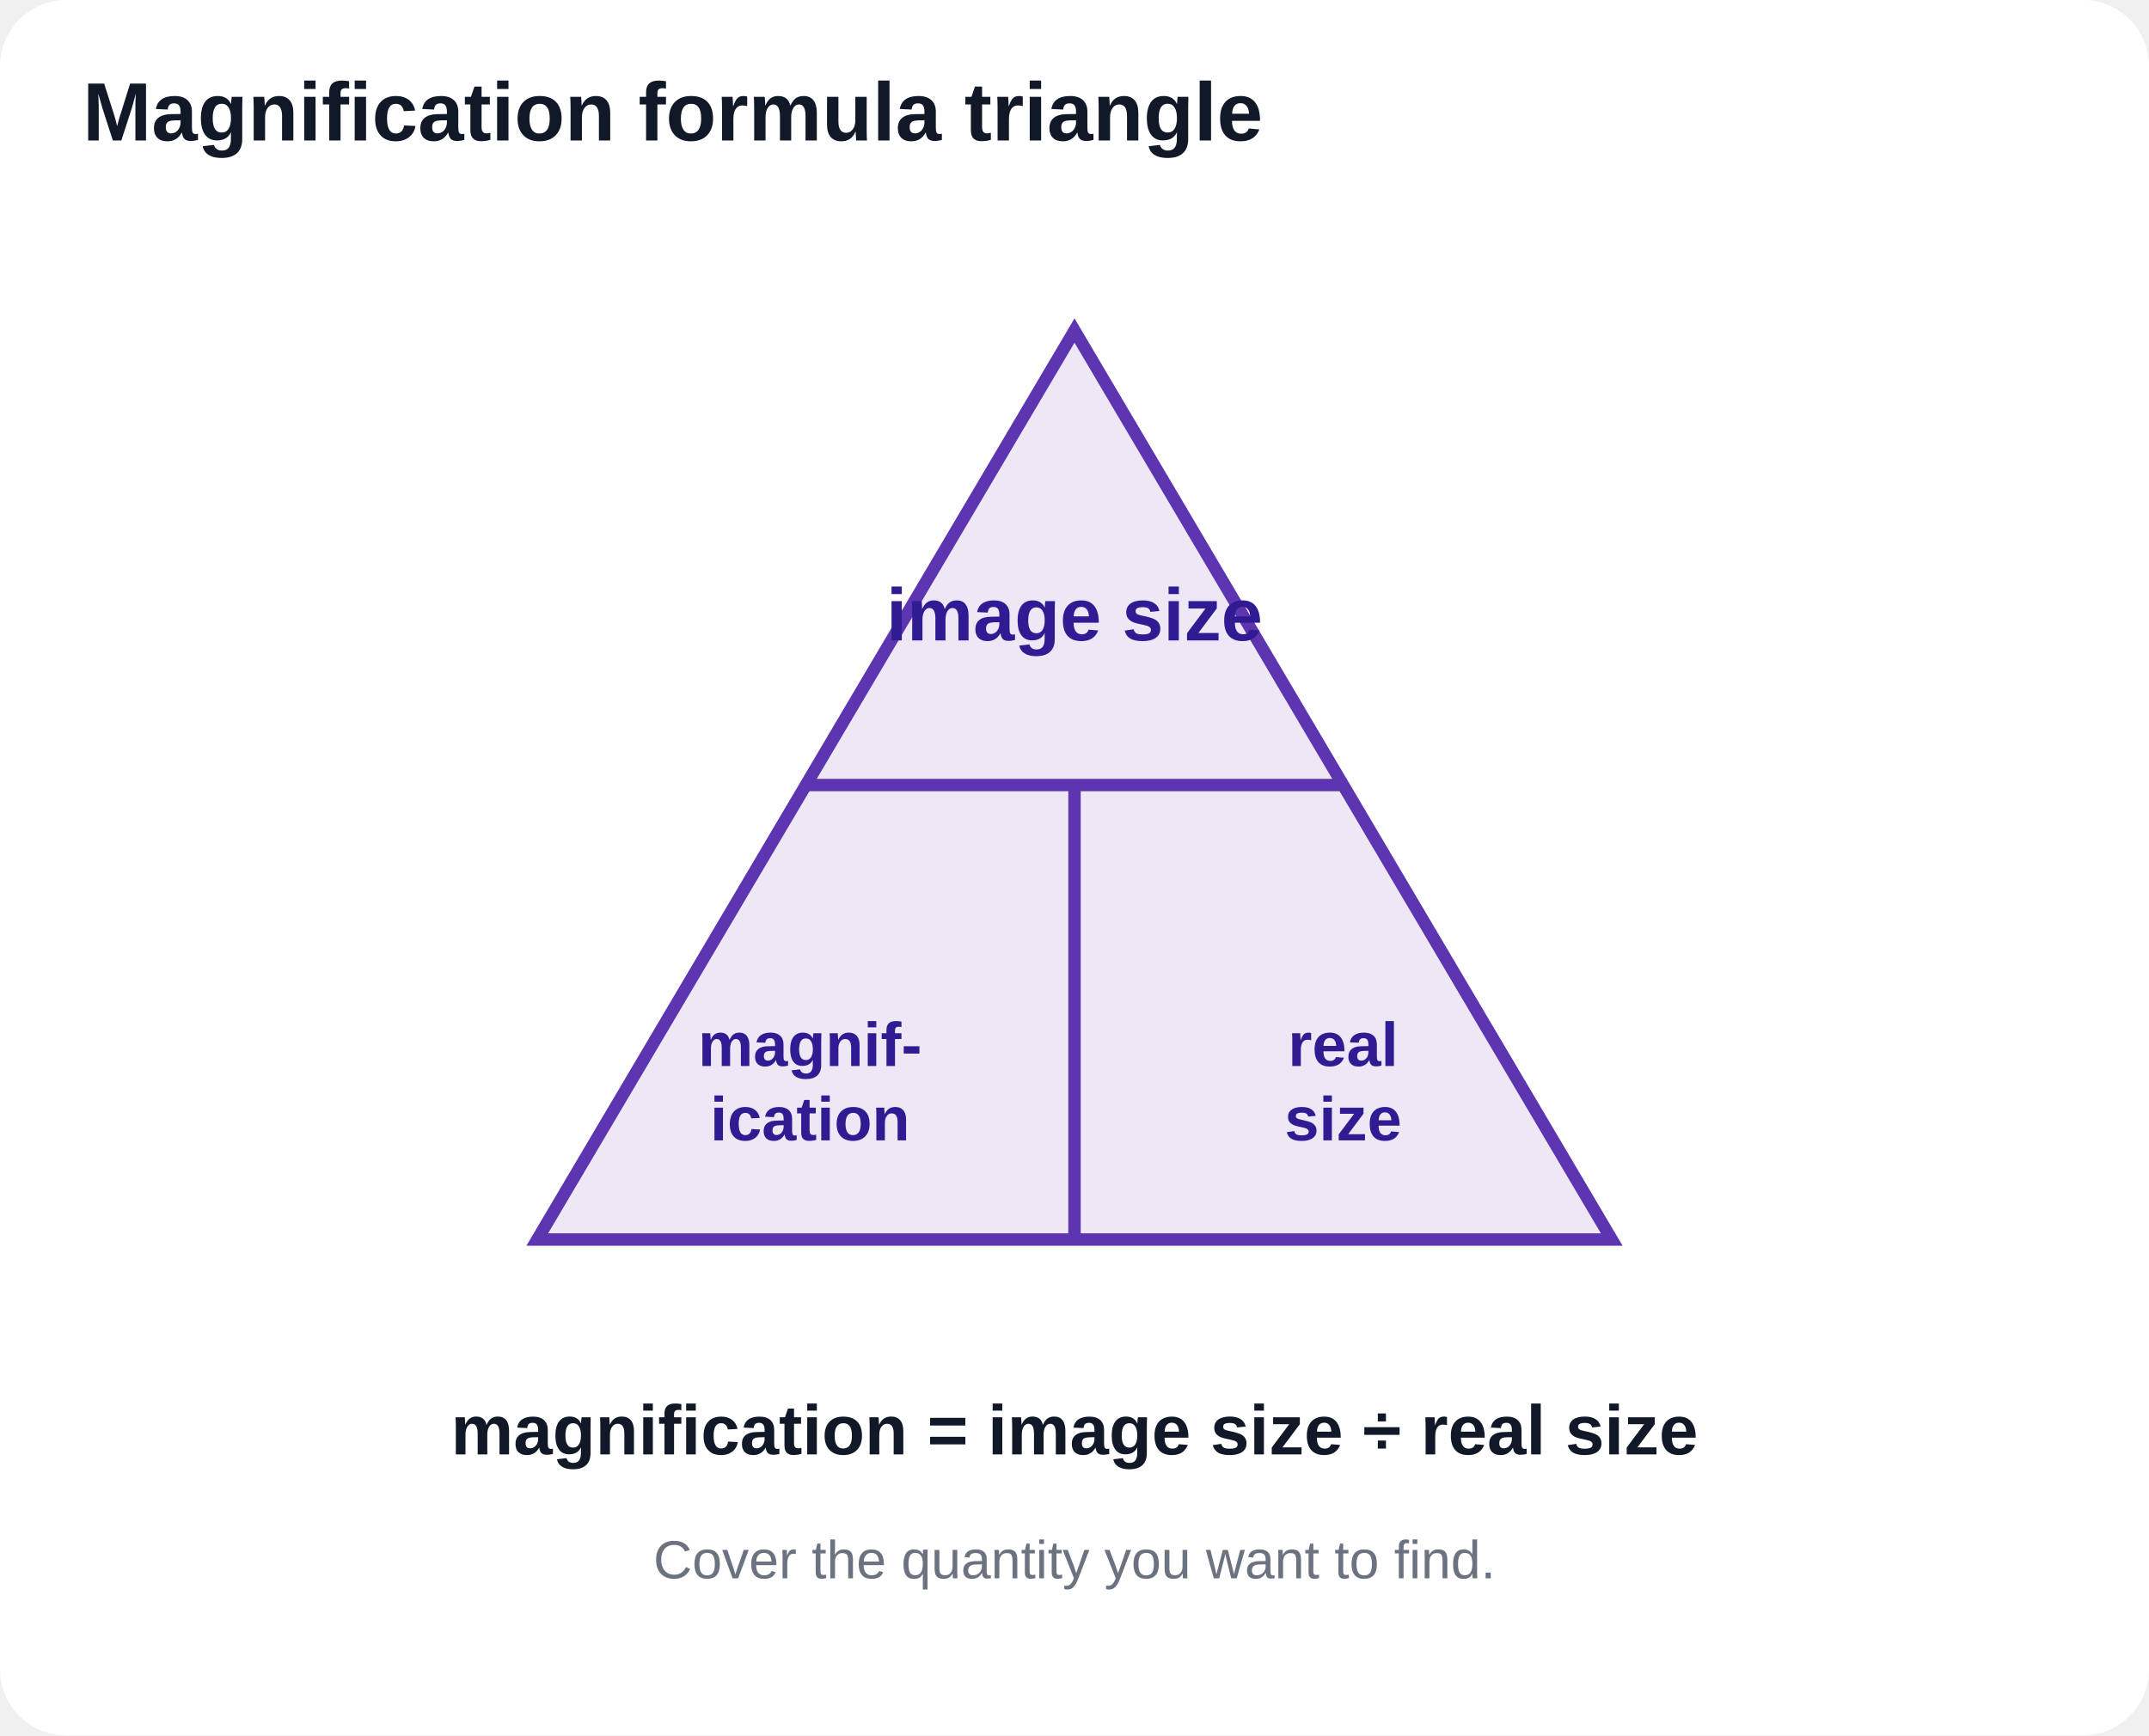
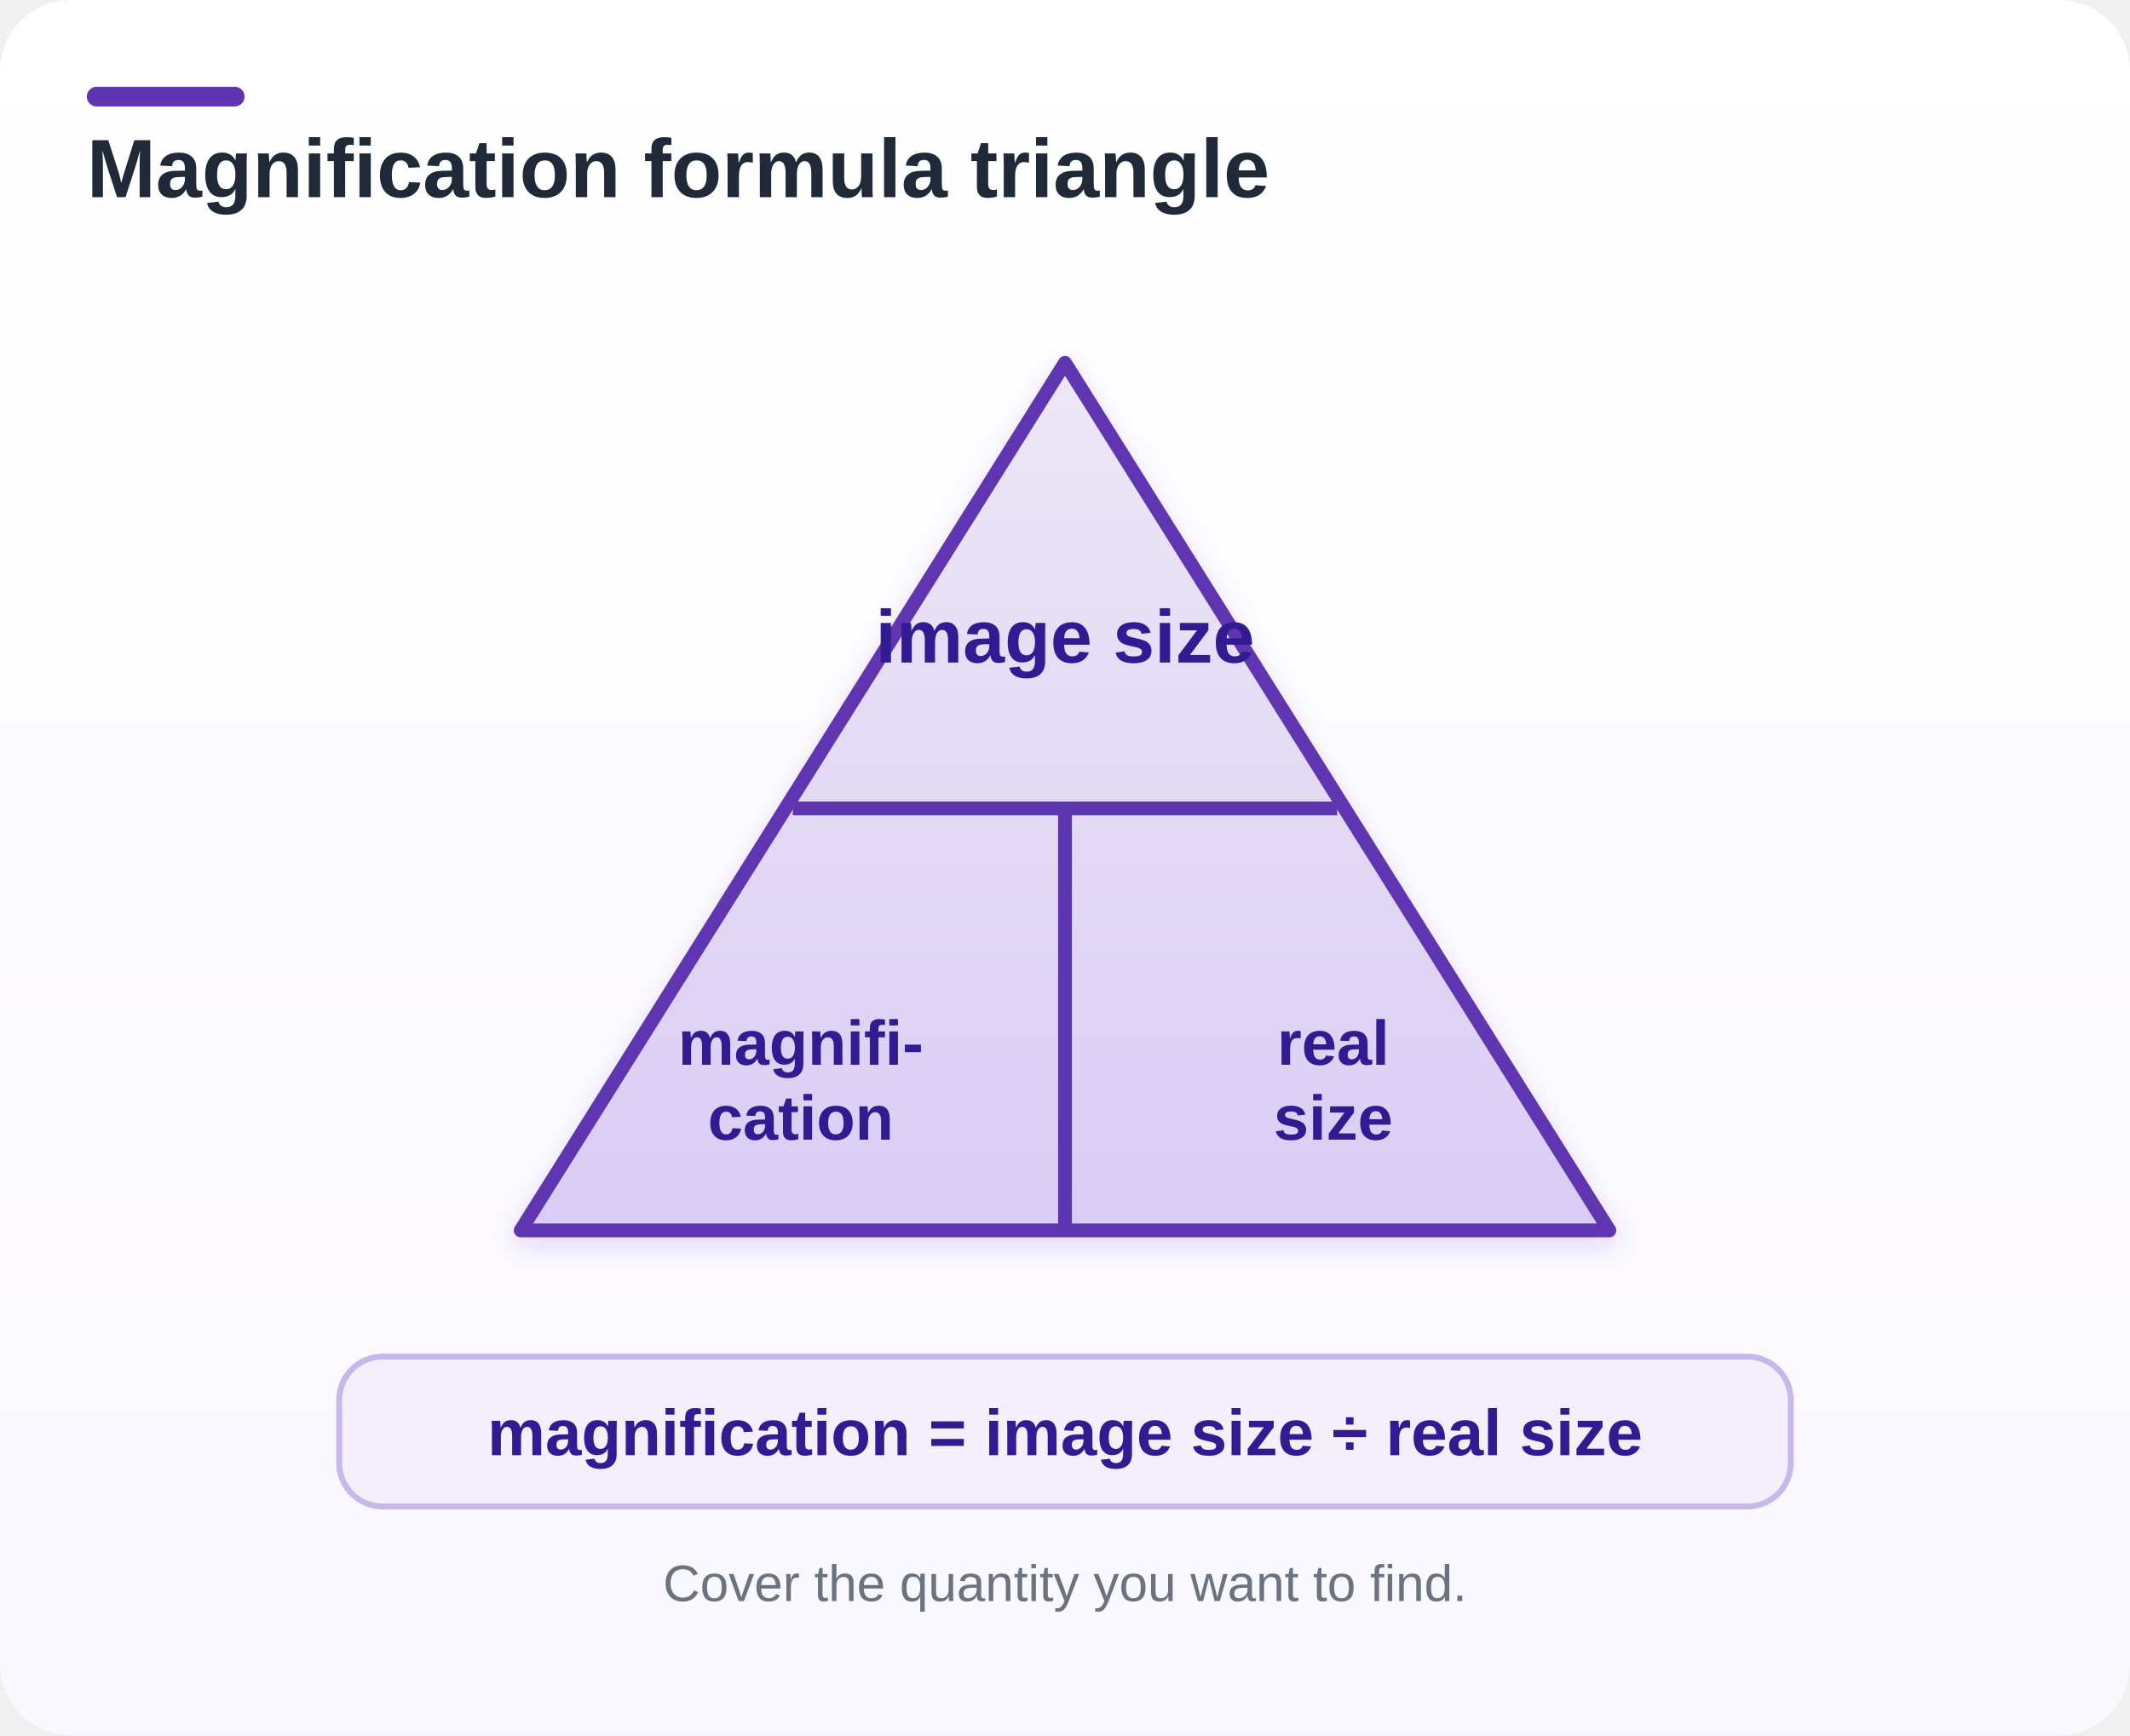
- <svg xmlns="http://www.w3.org/2000/svg" viewBox="0 0 520 420" font-family="Segoe UI, Arial, sans-serif">
-   <rect width="520" height="420" rx="16" fill="#ffffff" />
-   <text x="20" y="34" font-size="20" font-weight="700" fill="#111827">Magnification formula triangle</text>
-   <polygon points="260,80 130,300 390,300" fill="#ede7f6" stroke="#5e35b1" stroke-width="3" />
-   <line x1="195" y1="190" x2="325" y2="190" stroke="#5e35b1" stroke-width="3" />
-   <line x1="260" y1="190" x2="260" y2="300" stroke="#5e35b1" stroke-width="3" />
-   <g font-weight="700" fill="#311b92" text-anchor="middle">
-     <text x="260" y="155" font-size="18">image size</text>
-     <text x="196" y="258" font-size="15">magnif-</text>
-     <text x="196" y="276" font-size="15">ication</text>
-     <text x="325" y="258" font-size="15">real</text>
-     <text x="325" y="276" font-size="15">size</text>
+ <svg xmlns="http://www.w3.org/2000/svg" viewBox="0 0 540 440" font-family="Segoe UI, Arial, sans-serif">
+   <defs>
+     <linearGradient id="bgT" x1="0" y1="0" x2="0" y2="1">
+       <stop offset="0" stop-color="#ffffff" />
+       <stop offset="1" stop-color="#f9f7ff" />
+     </linearGradient>
+     <linearGradient id="triF" x1="0" y1="0" x2="0" y2="1">
+       <stop offset="0" stop-color="#ede7f6" />
+       <stop offset="1" stop-color="#d9ccf5" />
+     </linearGradient>
+     <filter id="shT" x="-20%" y="-20%" width="140%" height="140%">
+       <feDropShadow dx="0" dy="2" stdDeviation="3" flood-color="#5e35b1" flood-opacity="0.16" />
+     </filter>
+   </defs>
+   <rect width="540" height="440" rx="18" fill="url(#bgT)" />
+   <rect x="22" y="22" width="40" height="5" rx="2.5" fill="#5e35b1" />
+   <text x="22" y="50" font-size="21" font-weight="800" fill="#1f2937">Magnification formula triangle</text>
+   <polygon points="270,92 132,312 408,312" fill="url(#triF)" stroke="#5e35b1" stroke-width="3.5" stroke-linejoin="round" filter="url(#shT)" />
+   <line x1="201" y1="205" x2="339" y2="205" stroke="#5e35b1" stroke-width="3.5" />
+   <line x1="270" y1="205" x2="270" y2="312" stroke="#5e35b1" stroke-width="3.5" />
+   <g text-anchor="middle" fill="#311b92">
+     <text x="270" y="168" font-size="19" font-weight="800">image size</text>
+     <text x="203" y="270" font-size="16" font-weight="800">magnifi-</text>
+     <text x="203" y="289" font-size="16" font-weight="800">cation</text>
+     <text x="338" y="270" font-size="16" font-weight="800">real</text>
+     <text x="338" y="289" font-size="16" font-weight="800">size</text>
  </g>
-   <text x="260" y="352" text-anchor="middle" font-size="17" font-weight="700" fill="#111827">magnification = image size ÷ real size</text>
-   <text x="260" y="382" text-anchor="middle" font-size="13" fill="#6b7280">Cover the quantity you want to find.</text>
+   <rect x="86" y="344" width="368" height="38" rx="11" fill="#f3effb" stroke="#c7b8ec" stroke-width="1.5" />
+   <text x="270" y="369" text-anchor="middle" font-size="16.5" font-weight="800" fill="#311b92">magnification = image size ÷ real size</text>
+   <text x="270" y="406" text-anchor="middle" font-size="13" fill="#6b7280">Cover the quantity you want to find.</text>
</svg>
